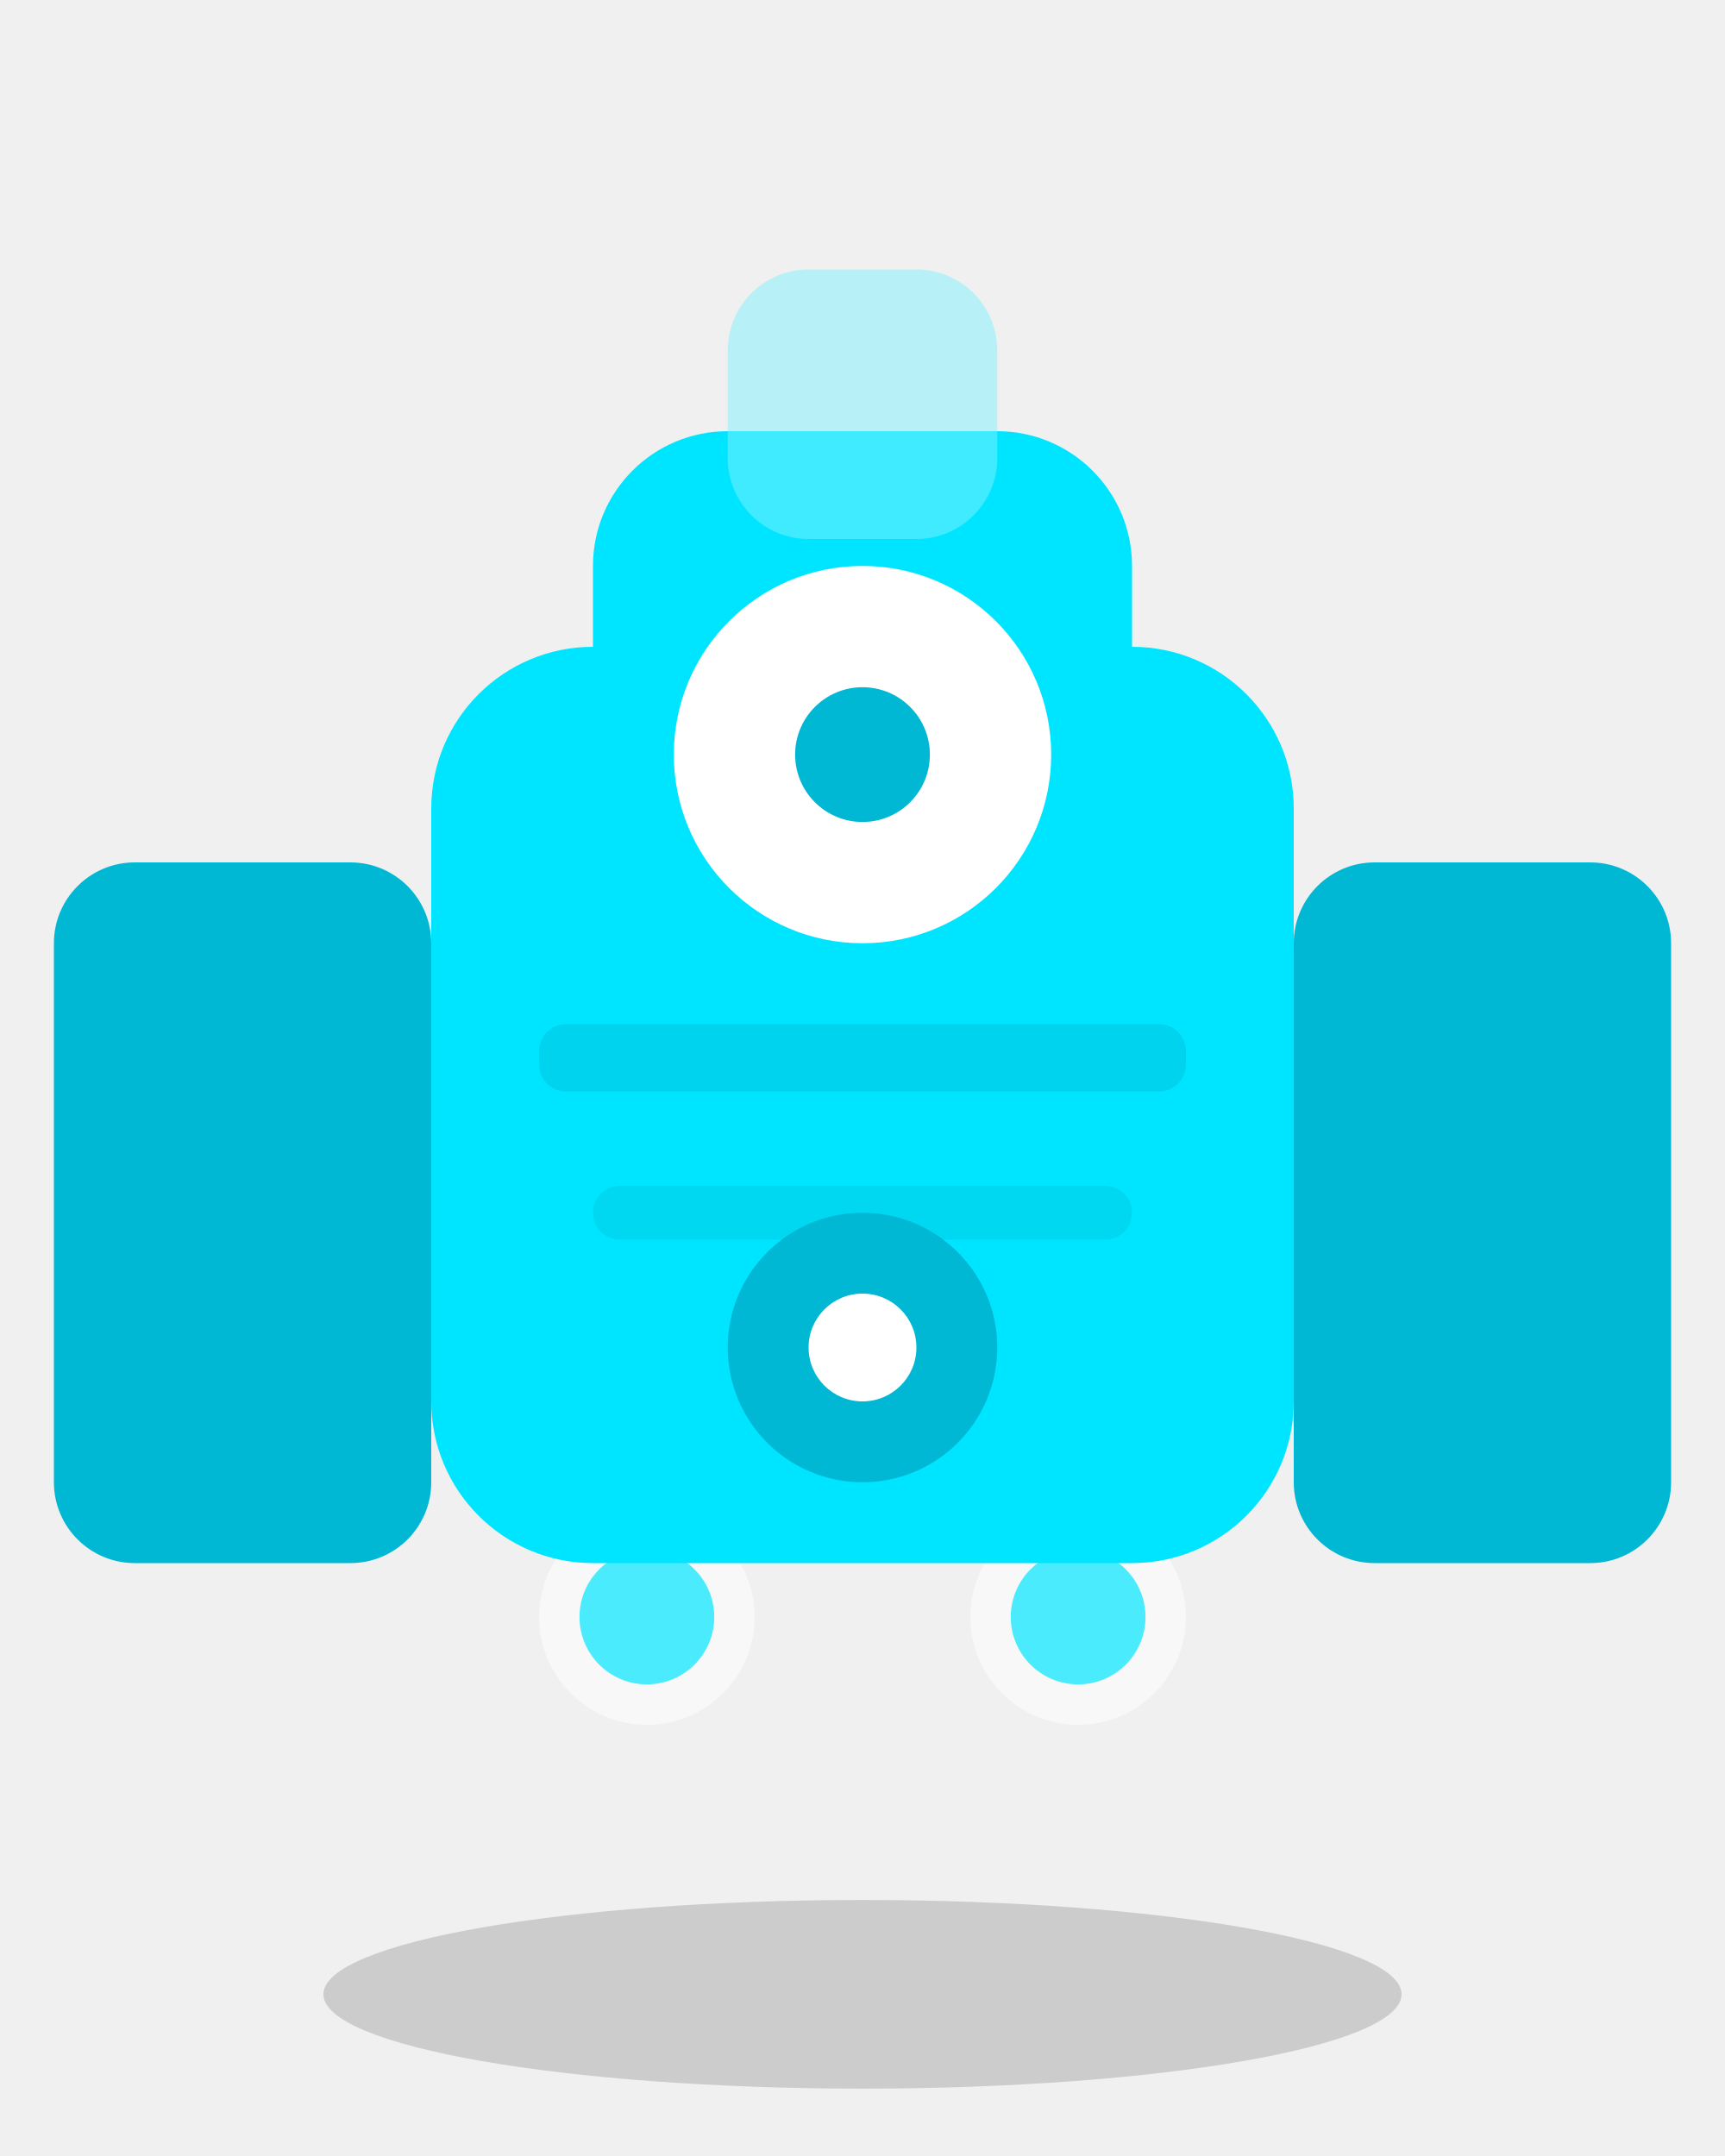
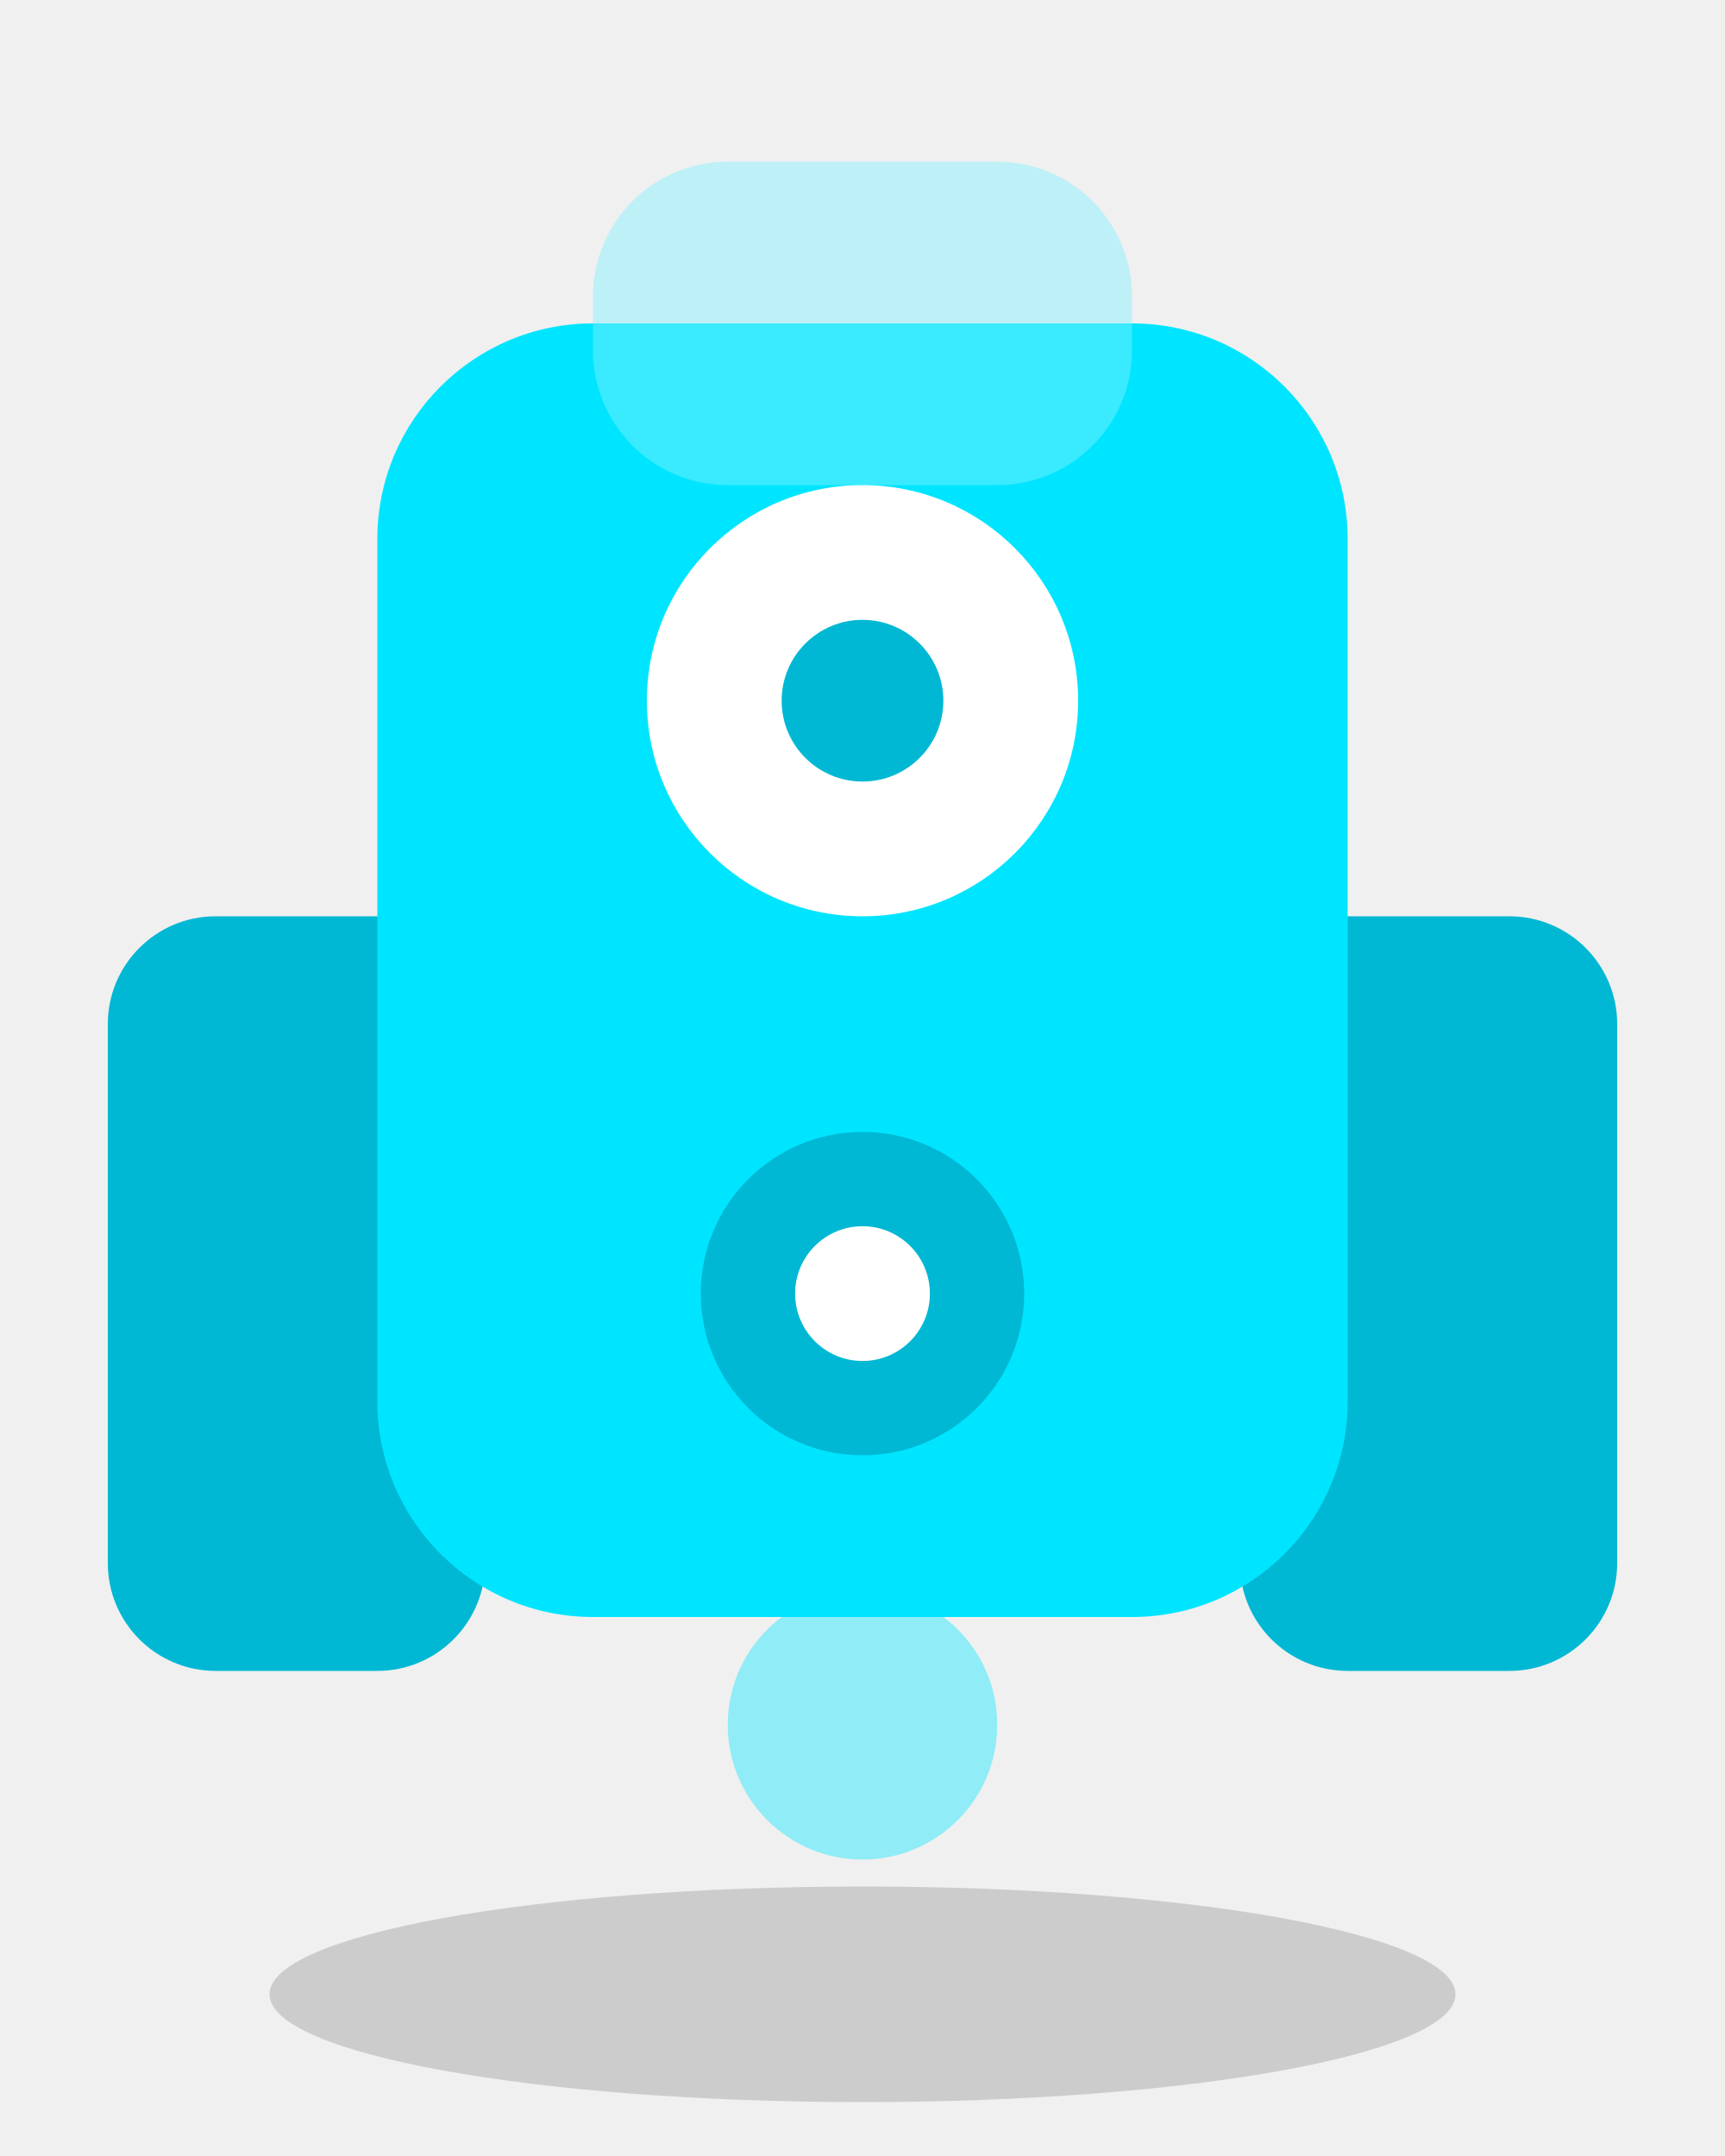
<svg xmlns="http://www.w3.org/2000/svg" width="64" height="80" viewBox="0 0 64 80" role="img">
-   <ellipse cx="32" cy="74" rx="20" ry="3.5" fill="#000000" opacity="0.15" />
-   <circle cx="24" cy="60" r="4" fill="#FFFFFF" opacity="0.5" />
-   <circle cx="40" cy="60" r="4" fill="#FFFFFF" opacity="0.5" />
-   <circle cx="24" cy="60" r="2.5" fill="#00E5FF" opacity="0.7" />
-   <circle cx="40" cy="60" r="2.5" fill="#00E5FF" opacity="0.7" />
-   <rect x="2" y="32" width="14" height="26" rx="3" fill="#00B8D4" />
-   <rect x="48" y="32" width="14" height="26" rx="3" fill="#00B8D4" />
-   <rect x="16" y="24" width="32" height="34" rx="6" fill="#00E5FF" />
-   <rect x="22" y="16" width="20" height="18" rx="5" fill="#00E5FF" />
-   <rect x="27" y="10" width="10" height="10" rx="3" fill="#80F0FF" opacity="0.5" />
-   <rect x="20" y="38" width="24" height="2.5" rx="1" fill="#00B8D4" opacity="0.4" />
-   <rect x="22" y="44" width="20" height="2" rx="1" fill="#00B8D4" opacity="0.3" />
-   <circle cx="32" cy="28" r="7" fill="#FFFFFF" />
-   <circle cx="32" cy="28" r="2.5" fill="#00B8D4" />
-   <circle cx="32" cy="50" r="5" fill="#00B8D4" />
-   <circle cx="32" cy="50" r="2" fill="#FFFFFF" />
+   <ellipse cx="32" cy="74" rx="22" ry="4" fill="#000000" opacity="0.15" />
+   <rect x="4" y="34" width="14" height="28" rx="4" fill="#00B8D4" />
+   <rect x="46" y="34" width="14" height="28" rx="4" fill="#00B8D4" />
+   <rect x="14" y="12" width="36" height="48" rx="8" fill="#00E5FF" />
+   <rect x="22" y="6" width="20" height="12" rx="5" fill="#80F0FF" opacity="0.45" />
+   <circle cx="32" cy="26" r="8" fill="#FFFFFF" />
+   <circle cx="32" cy="26" r="3" fill="#00B8D4" />
+   <circle cx="32" cy="48" r="6" fill="#00B8D4" />
+   <circle cx="32" cy="48" r="2.5" fill="#FFFFFF" />
+   <circle cx="32" cy="64" r="5" fill="#00E5FF" opacity="0.4" />
</svg>
